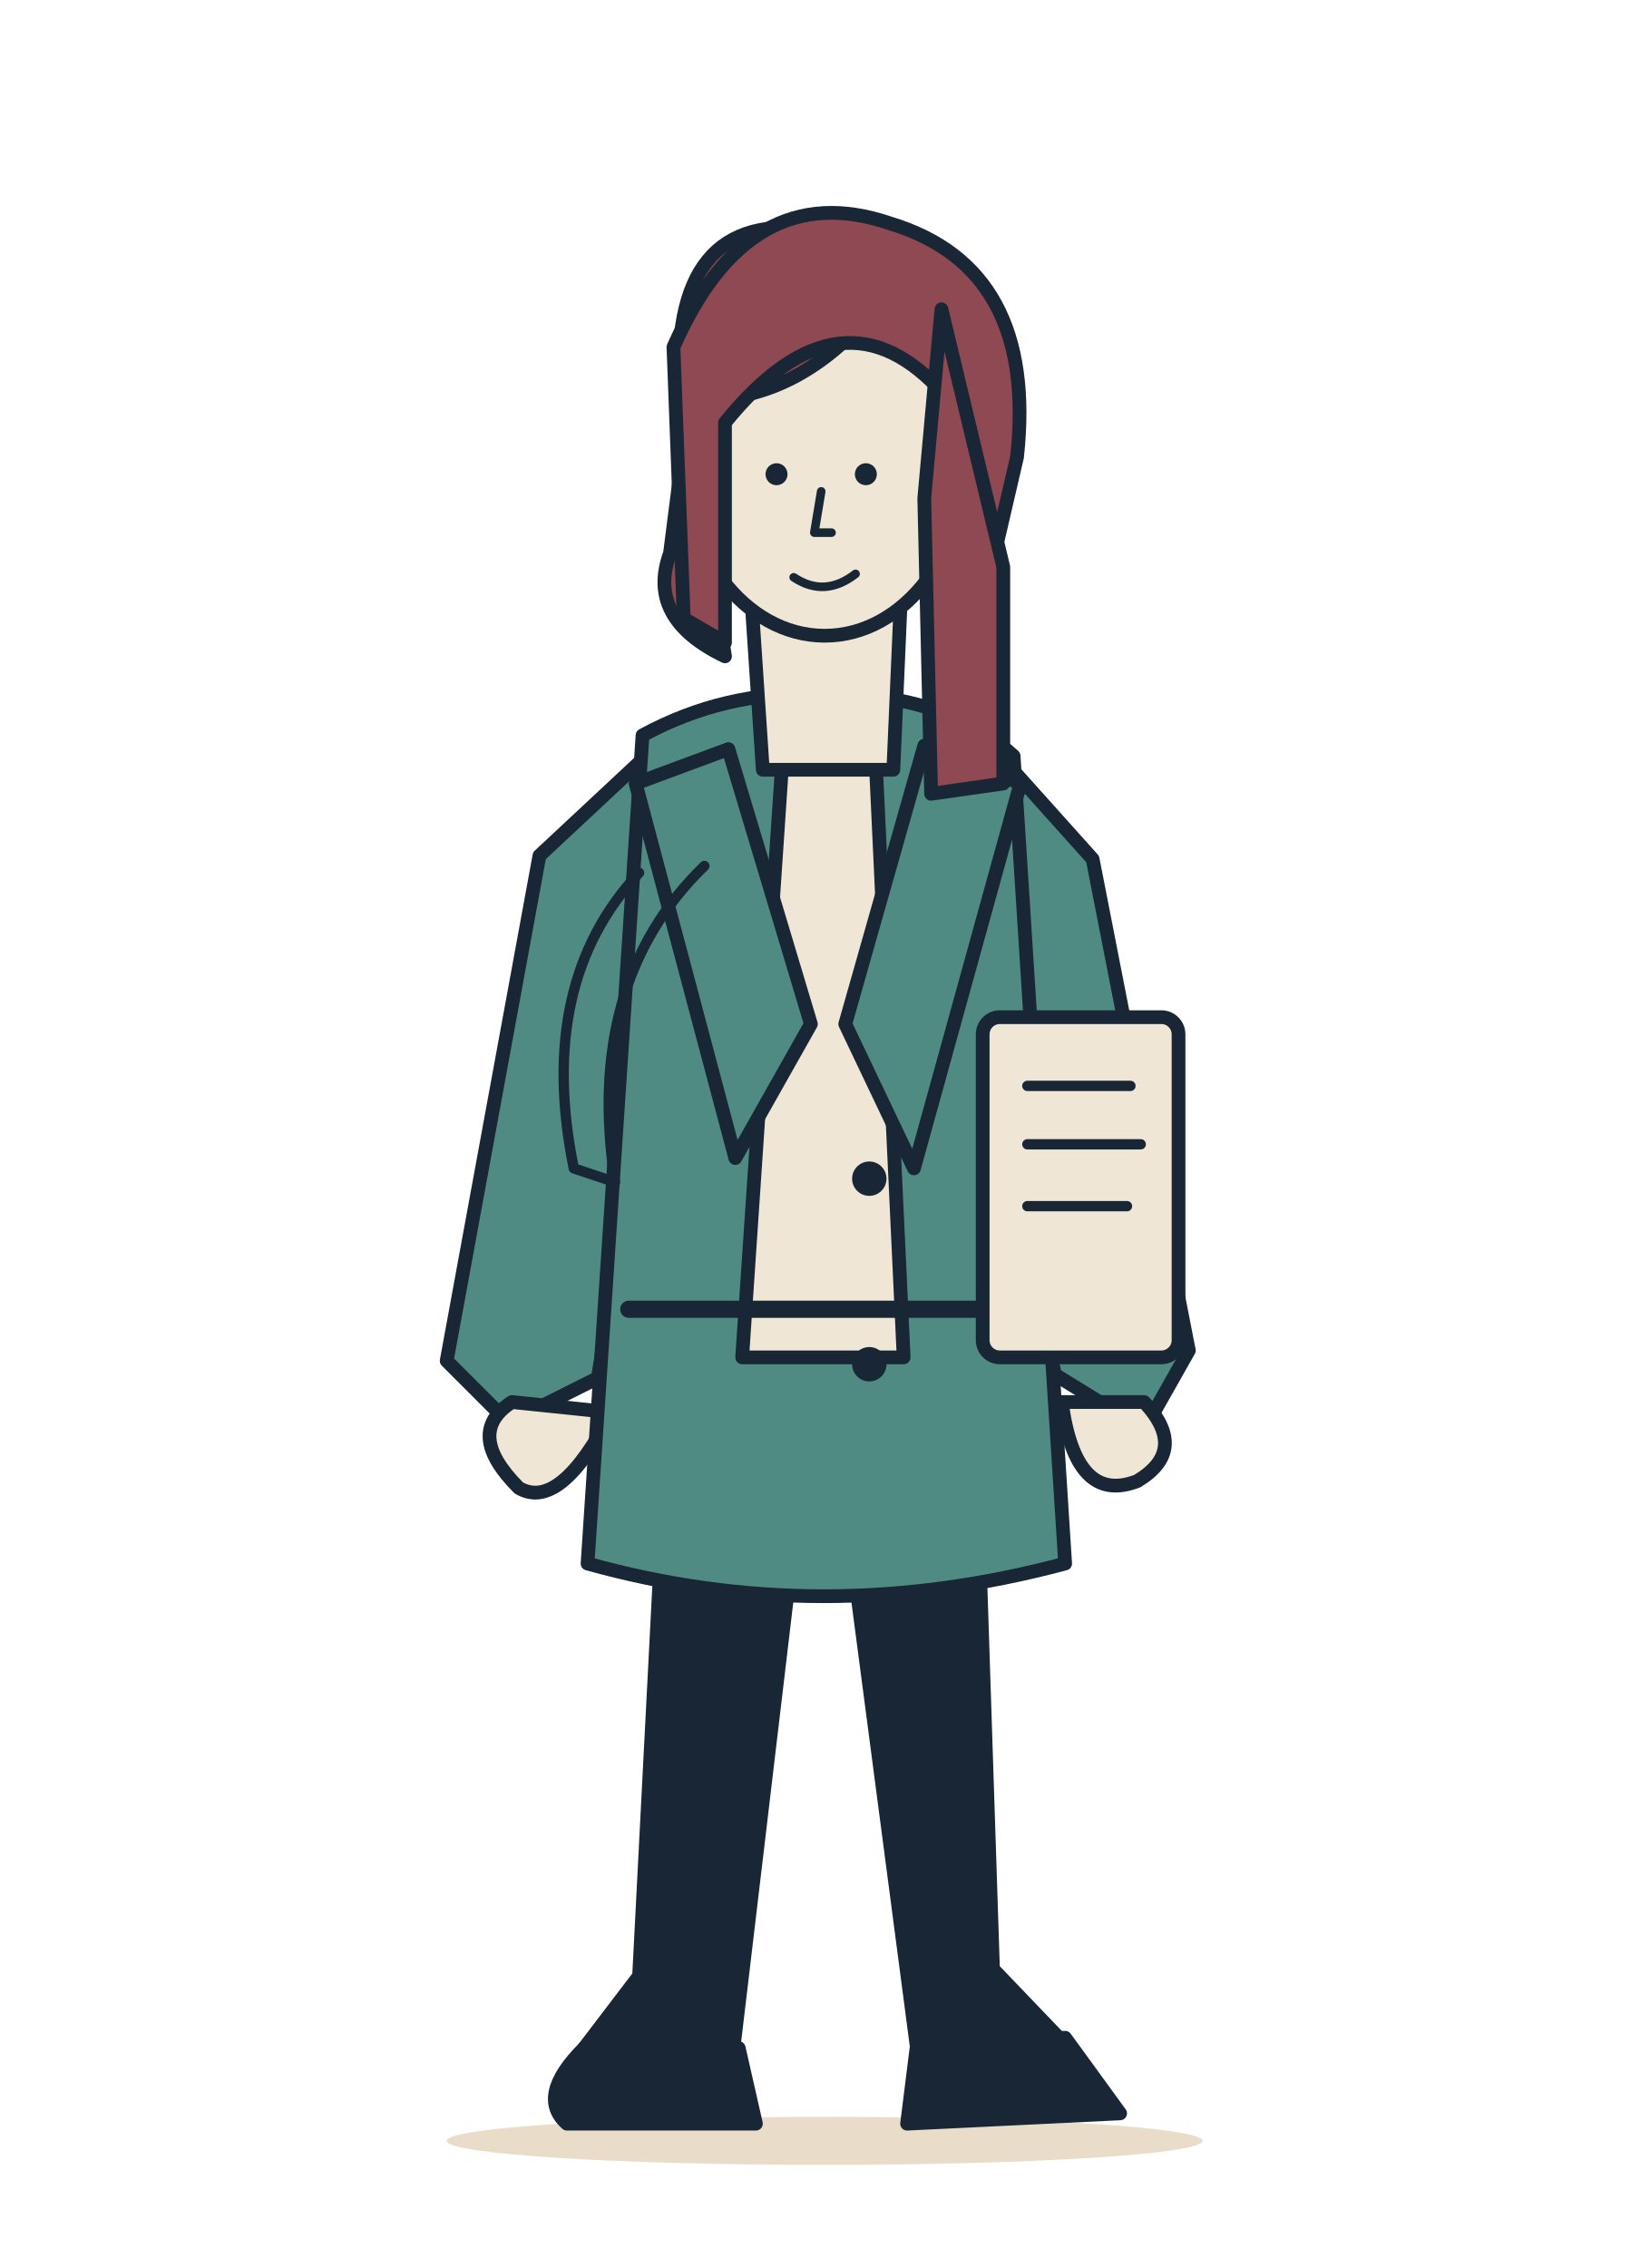
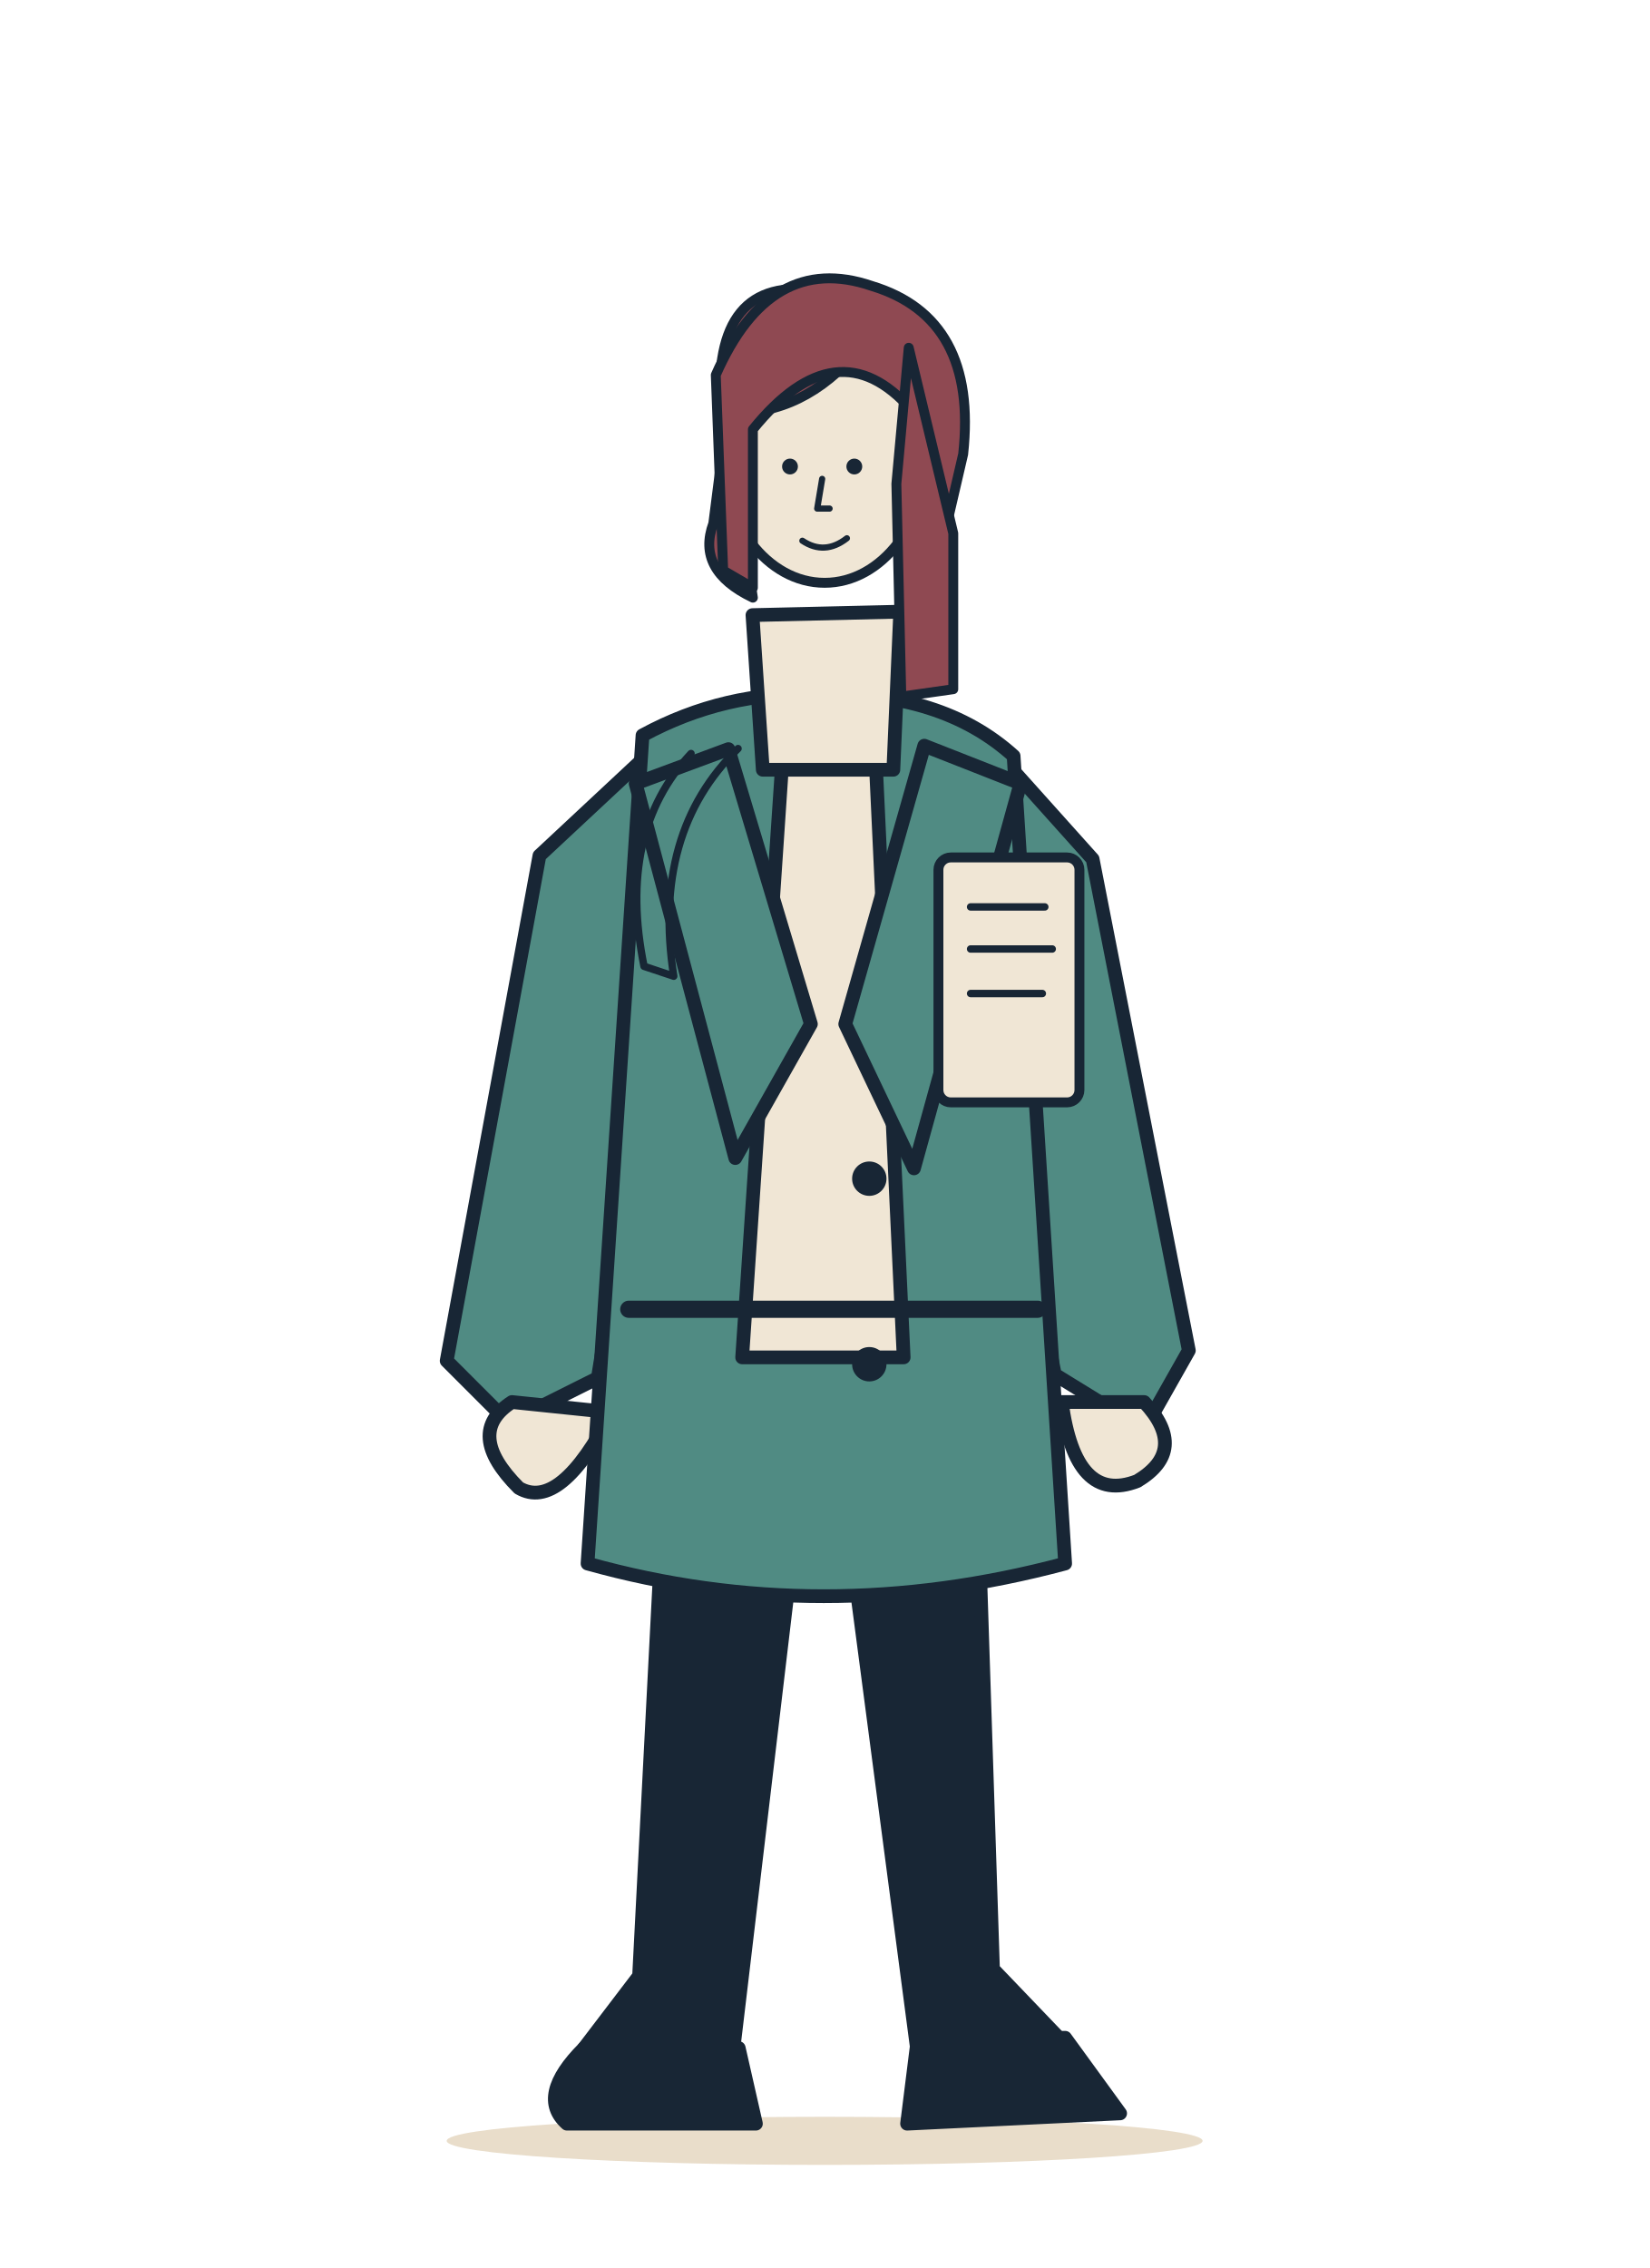
<svg xmlns="http://www.w3.org/2000/svg" width="480" height="660" viewBox="0 0 480 660" role="img" aria-label="Nora Vale - figura vectorial minimalista adulta">
  <g stroke="#182635" stroke-width="4" stroke-linejoin="round" stroke-linecap="round">
    <ellipse cx="240" cy="623" rx="110" ry="7" fill="#B99558" stroke="none" opacity=".32" />
    <path d="M194 420 L186 575 L170 596 L213 600 L234 423 Z" fill="#182635" />
    <path d="M244 422 L267 597 L312 597 L289 573 L284 420 Z" fill="#182635" />
    <path d="M170 596 L215 596 L220 618 L165 618 Q156 610 170 596 Z" fill="#182635" />
    <path d="M267 594 L310 593 L326 615 L264 618 Z" fill="#182635" />
    <path d="M187 221 L157 249 L130 396 L148 414 L174 401 L187 321Z" fill="#508B83" />
    <path d="M292 221 L318 250 L346 393 L333 416 L307 400 L291 321Z" fill="#508B83" />
    <path d="M149 408 Q135 417 151 433 Q163 440 178 411Z" fill="#F0E6D5" />
    <path d="M309 408 Q313 438 331 431 Q346 422 333 408Z" fill="#F0E6D5" />
    <path d="M187 214 Q211 201 238 202 Q274 201 295 220 L310 455 Q239 474 171 455 Z" fill="#508B83" />
    <path d="M229 202 L241 218 L254 203 L263 395 L216 395 Z" fill="#F0E6D5" />
    <path d="M185 228 L212 218 L236 298 L214 337 Z" fill="#508B83" />
    <path d="M297 228 L269 217 L246 298 L266 340 Z" fill="#508B83" />
    <path d="M183 381 L302 381" fill="none" stroke-width="5" />
    <circle cx="253" cy="343" r="5" fill="#182635" stroke="none" />
    <circle cx="253" cy="397" r="5" fill="#182635" stroke="none" />
    <path d="M219 179 L222 224 L260 224 L262 178 Z" fill="#F0E6D5" />
-     <ellipse cx="240" cy="130" rx="42" ry="55" fill="#F0E6D5" />
-     <path d="M198 116 Q194 60 238 67 Q286 62 283 118 Q264 101 251 94 Q228 119 198 116Z" fill="#8F4952" />
-     <path d="M201 114 L195 161 Q188 180 211 191 L205 152Z" fill="#8F4952" />
-     <path d="M280 115 L291 163 Q294 182 274 189 L274 155Z" fill="#8F4952" />
-     <circle cx="226" cy="138" r="3.2" fill="#182635" stroke="none" />
-     <circle cx="252" cy="138" r="3.2" fill="#182635" stroke="none" />
-     <path d="M239 143 L237 155 L242 155 M231 168 Q240 174 249 167" fill="none" stroke-width="2.5" />
-     <path d="M196 101 Q218 51 259 65 Q302 78 296 133 L286 176 L279 177 L275 115 Q245 81 211 123 L211 187 L199 180Z" fill="#8F4952" />
-     <path d="M274 90 L292 165 L292 228 L271 231 L269 145Z" fill="#8F4952" />
-     <rect x="286" y="296" width="57" height="99" rx="5" fill="#F0E6D5" />
-     <path d="M299 316 L329 316 M299 333 L332 333 M299 351 L328 351" fill="none" stroke-width="3" />
-     <path d="M186 254 Q156 286 167 340 L179 344 Q170 286 205 252" fill="none" stroke-width="3" />
+     <g transform="translate(240 130) scale(.72) translate(-240 -130)">
+       <ellipse cx="240" cy="130" rx="42" ry="55" fill="#F0E6D5" />
+       <path d="M198 116 Q194 60 238 67 Q286 62 283 118 Q264 101 251 94 Q228 119 198 116Z" fill="#8F4952" />
+       <path d="M201 114 L195 161 Q188 180 211 191 L205 152Z" fill="#8F4952" />
+       <path d="M280 115 L291 163 Q294 182 274 189 L274 155Z" fill="#8F4952" />
+       <circle cx="226" cy="138" r="3.2" fill="#182635" stroke="none" />
+       <circle cx="252" cy="138" r="3.2" fill="#182635" stroke="none" />
+       <path d="M239 143 L237 155 L242 155 M231 168 Q240 174 249 167" fill="none" stroke-width="2.5" />
+       <path d="M196 101 Q218 51 259 65 Q302 78 296 133 L286 176 L279 177 L275 115 Q245 81 211 123 L211 187 L199 180Z" fill="#8F4952" />
+       <path d="M274 90 L292 165 L292 228 L271 231 L269 145Z" fill="#8F4952" />
+       <rect x="286" y="296" width="57" height="99" rx="5" fill="#F0E6D5" />
+       <path d="M299 316 L329 316 M299 333 L332 333 M299 351 L328 351" fill="none" stroke-width="3" />
+       <path d="M186 254 Q156 286 167 340 L179 344 Q170 286 205 252" fill="none" stroke-width="3" />
+     </g>
  </g>
</svg>
